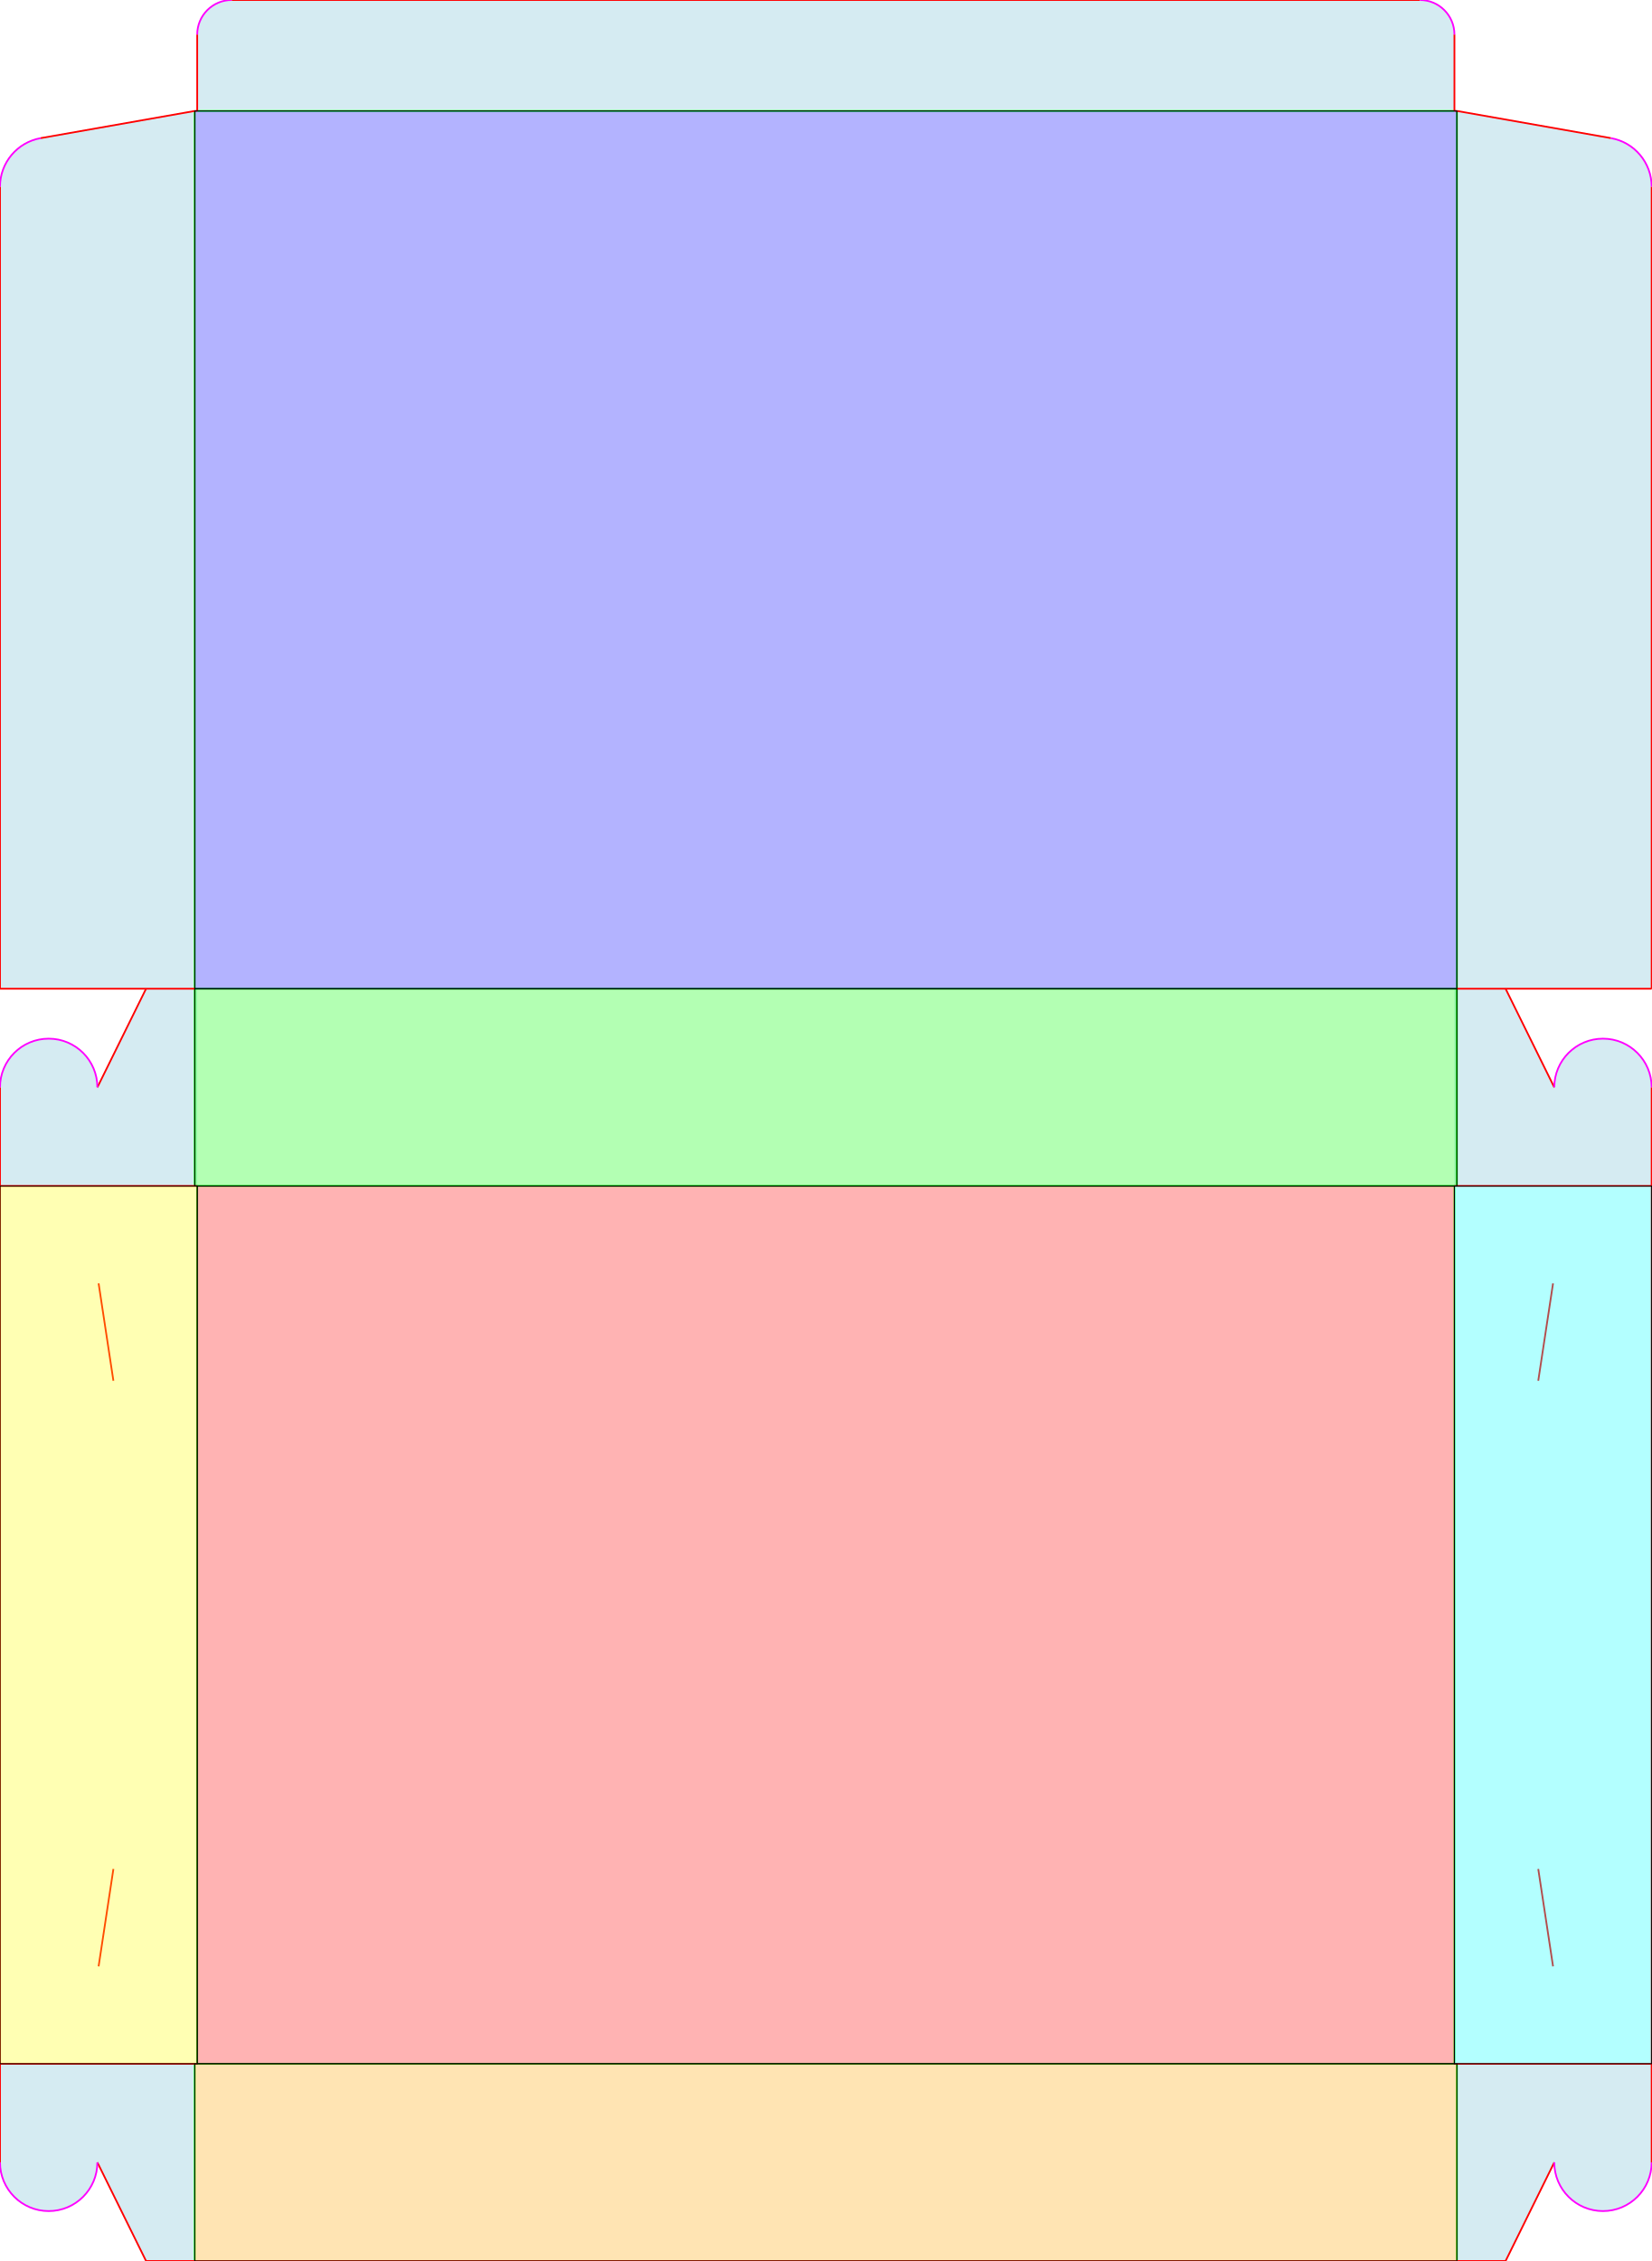
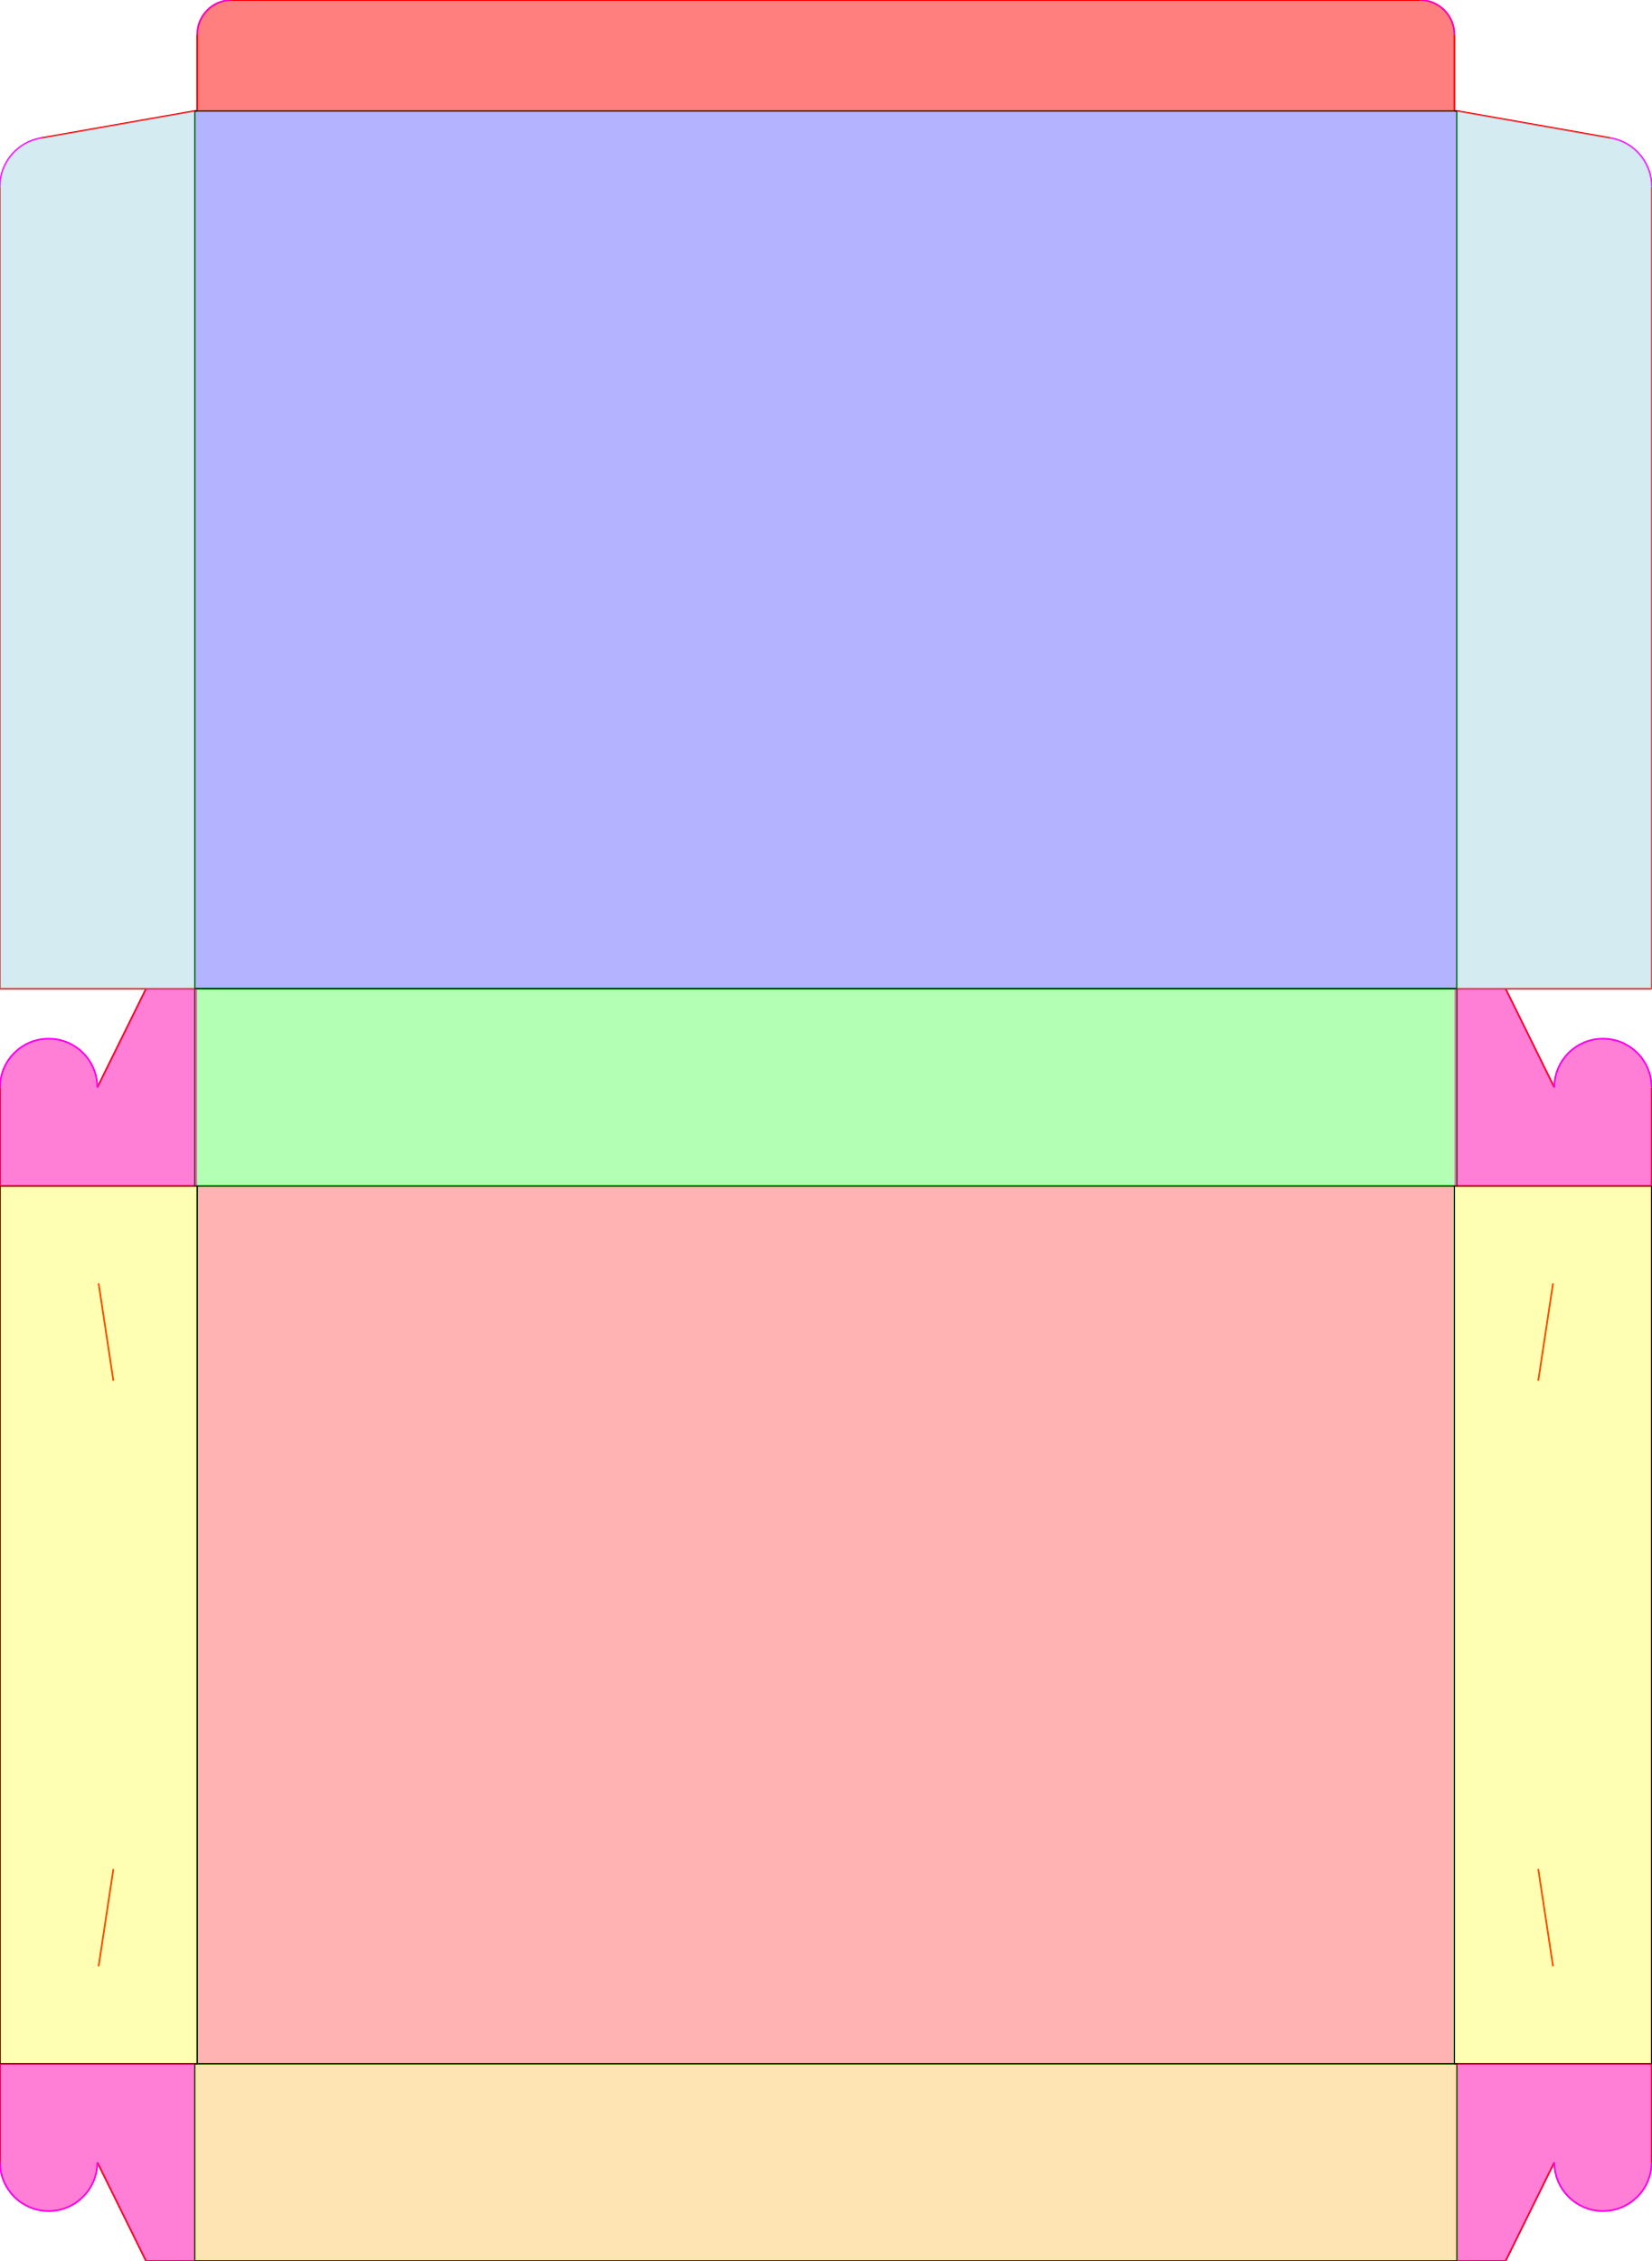
<svg xmlns="http://www.w3.org/2000/svg" xml:space="preserve" preserveAspectRatio="none" viewBox="0 0 949.606 1299.685" version="1.1" id="Die Cut Templates">
-   <g id="debug-custom-fills">
-     <path d="M0.0,1186.299 L111.969,1186.299 L111.969,1299.685 L83.976,1299.685 L55.984,1242.992 A 27.992 27.992 0 0 1 0.0,1242.992 Z" fill="rgba(173,216,230,0.5)" stroke="none" />
-     <path d="M949.606,1186.299 L837.638,1186.299 L837.638,1299.685 L865.63,1299.685 L893.622,1242.992 A 27.992 27.992 0 0 0 949.606,1242.992 Z" fill="rgba(173,216,230,0.5)" stroke="none" />
-     <path d="M0.0,681.732 L0.0,625.039 A 27.992 27.992 0 0 1 55.984,625.039 L83.976,568.346 L113.386,568.346 L113.386,681.732 Z" fill="rgba(173,216,230,0.5)" stroke="none" />
-     <path d="M836.22,681.732 L836.22,568.346 L865.63,568.346 L893.622,625.039 A 27.992 27.992 0 0 1 949.606,625.039 L949.606,681.732 Z" fill="rgba(173,216,230,0.5)" stroke="none" />
-     <path d="M113.386,63.78 L113.386,19.843 A 19.843 19.843 0 0 1 133.228,0.0 L816.378,0.0 A 19.843 19.843 0 0 1 836.22,19.843 L836.22,63.78 Z" fill="rgba(173,216,230,0.5)" stroke="none" />
-     <path d="M0.0,568.346 L0.0,107.308 A 28.346 28.346 0 0 1 23.424,79.392 L111.969,63.78 L111.969,568.346 Z" fill="rgba(173,216,230,0.5)" stroke="none" />
-     <path d="M949.606,568.346 L949.606,107.308 A 28.346 28.346 0 0 0 926.182,79.392 L837.638,63.78 L837.638,568.346 Z" fill="rgba(173,216,230,0.5)" stroke="none" />
-   </g>
  <g id="crease">
    <path d="M113.386 1186.299 L113.386 681.732" fill="none" stroke="#00FF00" stroke-width="1" id="Line" />
    <path d="M111.969 568.346 L111.969 63.78" fill="none" stroke="#00FF00" stroke-width="1" id="Line" />
    <path d="M111.969 1299.685 L111.969 1186.299" fill="none" stroke="#00FF00" stroke-width="1" id="Line" />
    <path d="M111.969 681.732 L111.969 568.346" fill="none" stroke="#00FF00" stroke-width="1" id="Line" />
    <path d="M836.22 1186.299 L836.22 681.732" fill="none" stroke="#00FF00" stroke-width="1" id="Line" />
    <path d="M837.638 568.346 L837.638 63.78" fill="none" stroke="#00FF00" stroke-width="1" id="Line" />
    <path d="M837.638 1299.685 L837.638 1186.299" fill="none" stroke="#00FF00" stroke-width="1" id="Line" />
    <path d="M837.638 681.732 L837.638 568.346" fill="none" stroke="#00FF00" stroke-width="1" id="Line" />
    <path d="M113.386 63.78 L836.22 63.78" fill="none" stroke="#00FF00" stroke-width="1" id="Line" />
    <path d="M837.638 568.346 L111.969 568.346" fill="none" stroke="#00FF00" stroke-width="1" id="Line" />
    <path d="M113.386 681.732 L836.22 681.732" fill="none" stroke="#00FF00" stroke-width="1" id="Line" />
    <path d="M836.22 1186.299 L113.386 1186.299" fill="none" stroke="#00FF00" stroke-width="1" id="Line" />
  </g>
  <g id="cut">
    <path d="M111.969 568.346 L0 568.346" fill="none" stroke="#FF0000" stroke-width="1" id="Line" />
    <path d="M0 1242.992 L0 1186.299" fill="none" stroke="#FF0000" stroke-width="1" id="Line" />
    <path d="M0 681.732 L0 625.039" fill="none" stroke="#FF0000" stroke-width="1" id="Line" />
    <path d="M0 568.346 L0 107.308" fill="none" stroke="#FF0000" stroke-width="1" id="Line" />
    <path d="M0 681.732 L113.386 681.732" fill="none" stroke="#FF0000" stroke-width="1" id="Line" />
    <path d="M83.976 568.346 L55.984 625.039" fill="none" stroke="#FF0000" stroke-width="1" id="Line" />
    <path d="M65.197 793.701 L56.693 737.717" fill="none" stroke="#FF0000" stroke-width="1" id="Line" />
    <path d="M56.693 1130.315 L65.197 1074.331" fill="none" stroke="#FF0000" stroke-width="1" id="Line" />
    <path d="M0 1186.299 L113.386 1186.299" fill="none" stroke="#FF0000" stroke-width="1" id="Line" />
    <path d="M83.976 1299.685 L55.984 1242.992" fill="none" stroke="#FF0000" stroke-width="1" id="Line" />
    <path d="M113.386 19.843 L113.386 63.78" fill="none" stroke="#FF0000" stroke-width="1" id="Line" />
    <path d="M837.638 568.346 L949.606 568.346" fill="none" stroke="#FF0000" stroke-width="1" id="Line" />
    <path d="M949.606 1242.992 L949.606 1186.299" fill="none" stroke="#FF0000" stroke-width="1" id="Line" />
    <path d="M949.606 681.732 L949.606 625.039" fill="none" stroke="#FF0000" stroke-width="1" id="Line" />
    <path d="M949.606 681.732 L836.22 681.732" fill="none" stroke="#FF0000" stroke-width="1" id="Line" />
    <path d="M865.63 568.346 L893.622 625.039" fill="none" stroke="#FF0000" stroke-width="1" id="Line" />
    <path d="M884.409 793.701 L892.913 737.717" fill="none" stroke="#FF0000" stroke-width="1" id="Line" />
    <path d="M892.913 1130.315 L884.409 1074.331" fill="none" stroke="#FF0000" stroke-width="1" id="Line" />
    <path d="M949.606 1186.299 L836.22 1186.299" fill="none" stroke="#FF0000" stroke-width="1" id="Line" />
    <path d="M865.63 1299.685 L893.622 1242.992" fill="none" stroke="#FF0000" stroke-width="1" id="Line" />
    <path d="M836.22 19.843 L836.22 63.78" fill="none" stroke="#FF0000" stroke-width="1" id="Line" />
    <path d="M865.63 1299.685 L83.976 1299.685" fill="none" stroke="#FF0000" stroke-width="1" id="Line" />
    <path d="M816.378 0.0 L133.228 0.0" fill="none" stroke="#FF0000" stroke-width="1" id="Line" />
    <path d="M113.386 63.78 L111.969 63.78" fill="none" stroke="#FF0000" stroke-width="1" id="Line" />
    <path d="M111.969 63.78 L23.424 79.392" fill="none" stroke="#FF0000" stroke-width="1" id="Line" />
    <path d="M949.606 568.346 L949.606 107.308" fill="none" stroke="#FF0000" stroke-width="1" id="Line" />
    <path d="M837.638 63.78 L926.182 79.392" fill="none" stroke="#FF0000" stroke-width="1" id="Line" />
    <path d="M0 1186.299 L0 681.732" fill="none" stroke="#FF0000" stroke-width="1" id="Line" />
    <path d="M949.606 1186.299 L949.606 681.732" fill="none" stroke="#FF0000" stroke-width="1" id="Line" />
    <path d="M836.22 63.78 L837.638 63.78" fill="none" stroke="#FF0000" stroke-width="1" id="Line" />
    <path d="M 0.0 1242.992 A 27.992 27.992 0 0 0 55.984 1242.992" fill="none" stroke="#FF00FF" stroke-width="1" id="Arc" />
    <path d="M 55.984 625.039 A 27.992 27.992 0 0 0 0.0 625.039" fill="none" stroke="#FF00FF" stroke-width="1" id="Arc" />
    <path d="M 893.622 1242.992 A 27.992 27.992 0 0 0 949.606 1242.992" fill="none" stroke="#FF00FF" stroke-width="1" id="Arc" />
    <path d="M 949.606 625.039 A 27.992 27.992 0 0 0 893.622 625.039" fill="none" stroke="#FF00FF" stroke-width="1" id="Arc" />
    <path d="M 836.22 19.843 A 19.843 19.843 0 0 0 816.378 0.0" fill="none" stroke="#FF00FF" stroke-width="1" id="Arc" />
    <path d="M 133.228 0.0 A 19.843 19.843 0 0 0 113.386 19.843" fill="none" stroke="#FF00FF" stroke-width="1" id="Arc" />
    <path d="M 949.606 107.308 A 28.346 28.346 0 0 0 926.182 79.392" fill="none" stroke="#FF00FF" stroke-width="1" id="Arc" />
    <path d="M 23.424 79.392 A 28.346 28.346 0 0 0 9.99982319171977e-11 107.308" fill="none" stroke="#FF00FF" stroke-width="1" id="Arc" />
  </g>
-   <g id="debug-rectangles">
-     <rect x="113.386" y="681.732" width="722.835" height="504.567" fill="rgba(255,0,0,0.3)" stroke="black" stroke-width="0.5" />
-     <rect x="111.969" y="568.346" width="725.669" height="113.386" fill="rgba(0,255,0,0.3)" stroke="black" stroke-width="0.5" />
-     <rect x="111.969" y="63.78" width="725.669" height="504.567" fill="rgba(0,0,255,0.3)" stroke="black" stroke-width="0.5" />
-     <rect x="111.969" y="1186.299" width="725.669" height="113.386" fill="rgba(255,165,0,0.3)" stroke="black" stroke-width="0.5" />
-     <rect x="0.0" y="681.732" width="113.386" height="504.567" fill="rgba(255,255,0,0.3)" stroke="black" stroke-width="0.5" />
-     <rect x="836.22" y="681.732" width="113.386" height="504.567" fill="rgba(0,255,255,0.3)" stroke="black" stroke-width="0.5" />
+   <g id="panels">
+     <rect id="baseRectangleTop" x="113.386" y="681.732" width="722.835" height="504.567" fill="rgba(255,0,0,0.3)" stroke="black" stroke-width="0.5" />
+     <rect id="baseRectangleBottom" x="111.969" y="568.346" width="725.669" height="113.386" fill="rgba(0,255,0,0.3)" stroke="black" stroke-width="0.5" />
+     <rect id="supportRectangleBack" x="111.969" y="63.78" width="725.669" height="504.567" fill="rgba(0,0,255,0.3)" stroke="black" stroke-width="0.5" />
+     <rect id="supportRectangleFront" x="111.969" y="1186.299" width="725.669" height="113.386" fill="rgba(255,165,0,0.3)" stroke="black" stroke-width="0.5" />
+     <rect id="sideTuckInFlapLeft" x="0.0" y="681.732" width="113.386" height="504.567" fill="rgba(255,255,0,0.3)" stroke="black" stroke-width="0.5" />
+     <rect id="sideTuckInFlapRight" x="836.22" y="681.732" width="113.386" height="504.567" fill="rgba(255,255,0,0.3)" stroke="black" stroke-width="0.5" />
+     <path id="supportTuckIn1" d="M0.0,1186.299 L111.969,1186.299 L111.969,1299.685 L83.976,1299.685 L55.984,1242.992 A 27.992 27.992 0 0 1 0.0,1242.992 Z" fill="rgba(255, 0, 174, 0.5)" stroke="none" />
+     <path id="supportTuckIn2" d="M949.606,1186.299 L837.638,1186.299 L837.638,1299.685 L865.63,1299.685 L893.622,1242.992 A 27.992 27.992 0 0 0 949.606,1242.992 Z" fill="rgba(255, 0, 174, 0.5)" stroke="none" />
+     <path id="supportTuckIn3" d="M0.0,681.732 L0.0,625.039 A 27.992 27.992 0 0 1 55.984,625.039 L83.976,568.346 L113.386,568.346 L113.386,681.732 Z" fill="rgba(255, 0, 174, 0.5)" stroke="none" />
+     <path id="supportTuckIn4" d="M836.22,681.732 L836.22,568.346 L865.63,568.346 L893.622,625.039 A 27.992 27.992 0 0 1 949.606,625.039 L949.606,681.732 Z" fill="rgba(255, 0, 174, 0.5)" stroke="none" />
+     <path id="supportTuckInInsertLeft" d="M0.0,568.346 L0.0,107.308 A 28.346 28.346 0 0 1 23.424,79.392 L111.969,63.78 L111.969,568.346 Z" fill="rgba(173,216,230,0.5)" stroke="none" />
+     <path id="supportTuckInInsertRight" d="M949.606,568.346 L949.606,107.308 A 28.346 28.346 0 0 0 926.182,79.392 L837.638,63.78 L837.638,568.346 Z" fill="rgba(173,216,230,0.5)" stroke="none" />
+     <path id="frontTuckInFlap" d="M113.386,63.78 L113.386,19.843 A 19.843 19.843 0 0 1 133.228,0.0 L816.378,0.0 A 19.843 19.843 0 0 1 836.22,19.843 L836.22,63.78 Z" fill="rgba(255, 0, 0, 0.5)" stroke="none" />
  </g>
</svg>
